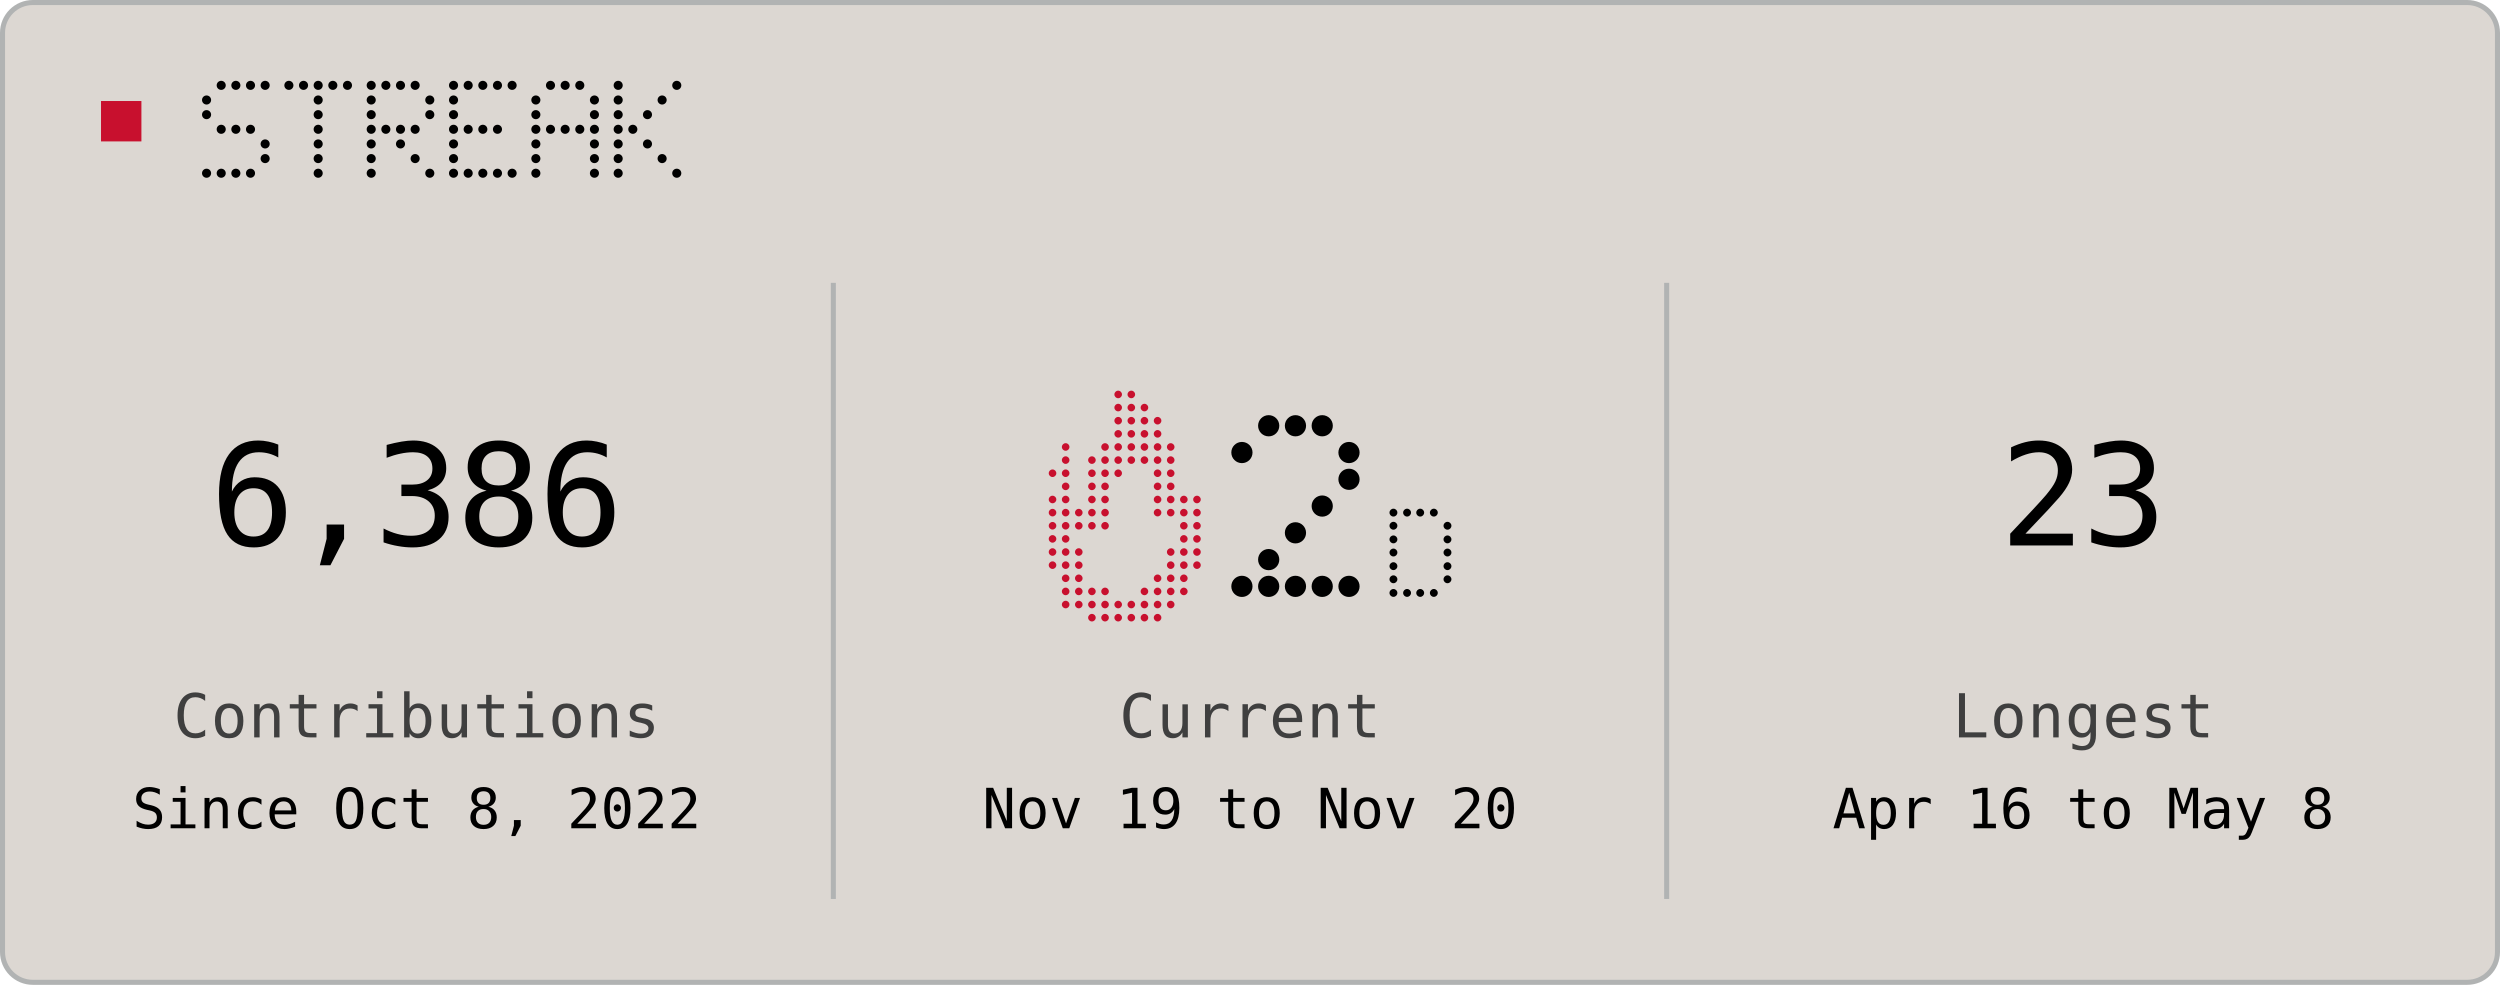
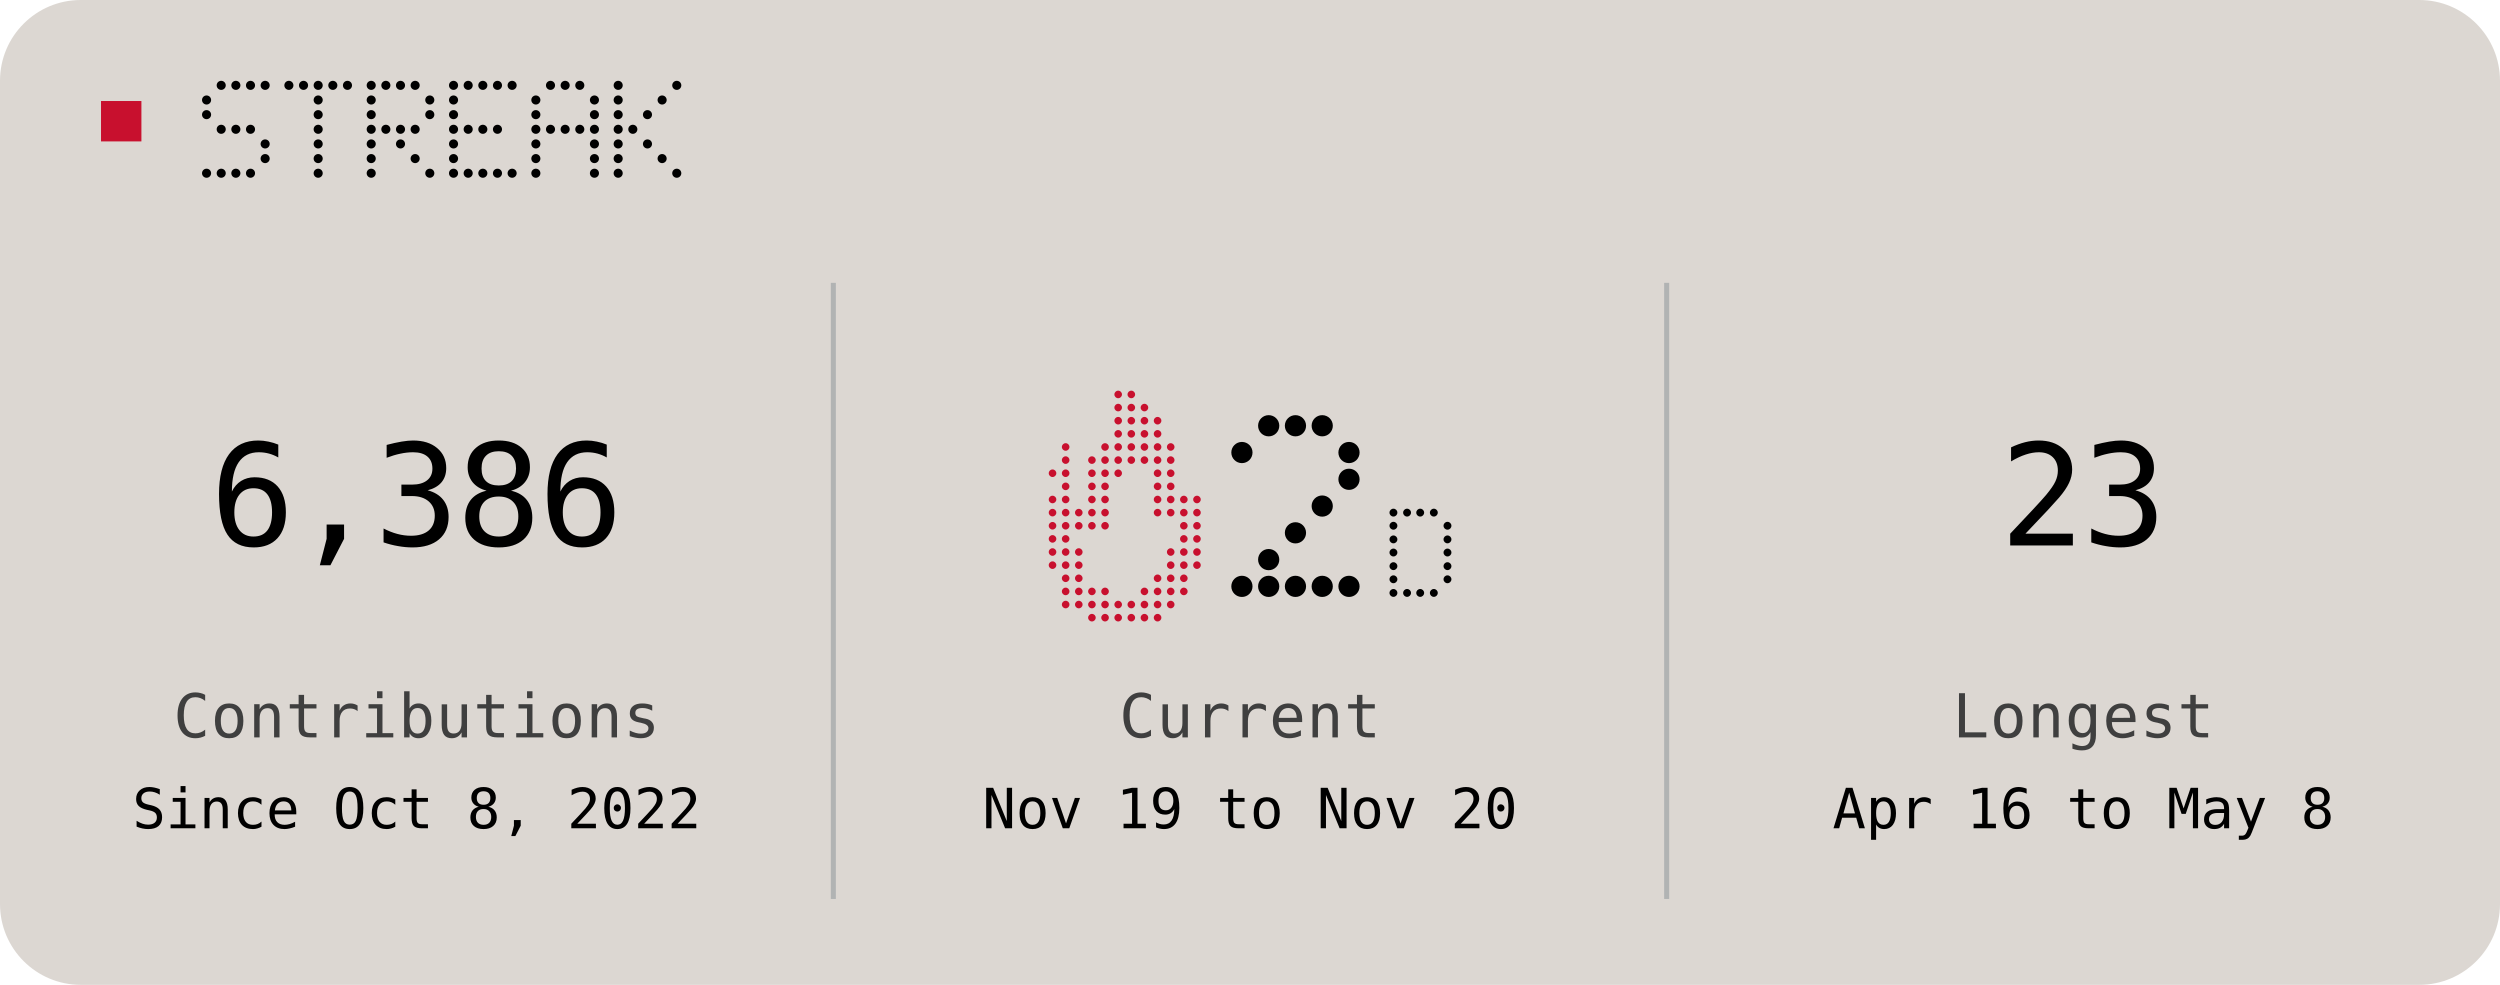
<svg xmlns="http://www.w3.org/2000/svg" width="495" height="195" viewBox="0 0 495 195" role="img">
-   <rect x="0.5" y="0.5" width="494" height="194" rx="6" fill="#DCD7D2" stroke="#B1B3B3" stroke-width="1" />
+   <rect width="495" height="195" rx="16" fill="#DCD7D2" />
  <rect x="20" y="20" width="8" height="8" fill="#C8102E" />
  <circle cx="43.8" cy="16.9" r="0.90" fill="#000000" />
  <circle cx="46.7" cy="16.9" r="0.90" fill="#000000" />
  <circle cx="49.6" cy="16.9" r="0.90" fill="#000000" />
  <circle cx="52.5" cy="16.9" r="0.90" fill="#000000" />
  <circle cx="40.9" cy="19.8" r="0.90" fill="#000000" />
  <circle cx="40.9" cy="22.7" r="0.90" fill="#000000" />
  <circle cx="43.8" cy="25.6" r="0.90" fill="#000000" />
  <circle cx="46.7" cy="25.6" r="0.90" fill="#000000" />
  <circle cx="49.6" cy="25.6" r="0.90" fill="#000000" />
  <circle cx="52.5" cy="28.5" r="0.90" fill="#000000" />
  <circle cx="52.5" cy="31.4" r="0.90" fill="#000000" />
  <circle cx="40.9" cy="34.3" r="0.90" fill="#000000" />
  <circle cx="43.8" cy="34.3" r="0.90" fill="#000000" />
  <circle cx="46.7" cy="34.3" r="0.90" fill="#000000" />
  <circle cx="49.6" cy="34.3" r="0.90" fill="#000000" />
  <circle cx="57.2" cy="16.9" r="0.90" fill="#000000" />
  <circle cx="60.1" cy="16.9" r="0.90" fill="#000000" />
  <circle cx="63.0" cy="16.9" r="0.90" fill="#000000" />
  <circle cx="65.9" cy="16.9" r="0.90" fill="#000000" />
  <circle cx="68.8" cy="16.9" r="0.90" fill="#000000" />
  <circle cx="63.0" cy="19.8" r="0.90" fill="#000000" />
  <circle cx="63.0" cy="22.7" r="0.90" fill="#000000" />
  <circle cx="63.0" cy="25.6" r="0.90" fill="#000000" />
  <circle cx="63.0" cy="28.5" r="0.90" fill="#000000" />
  <circle cx="63.0" cy="31.4" r="0.90" fill="#000000" />
  <circle cx="63.0" cy="34.3" r="0.90" fill="#000000" />
  <circle cx="73.5" cy="16.9" r="0.90" fill="#000000" />
  <circle cx="76.4" cy="16.9" r="0.90" fill="#000000" />
  <circle cx="79.3" cy="16.9" r="0.90" fill="#000000" />
  <circle cx="82.2" cy="16.9" r="0.90" fill="#000000" />
  <circle cx="73.5" cy="19.8" r="0.90" fill="#000000" />
  <circle cx="85.1" cy="19.8" r="0.90" fill="#000000" />
  <circle cx="73.5" cy="22.7" r="0.90" fill="#000000" />
  <circle cx="85.1" cy="22.7" r="0.90" fill="#000000" />
  <circle cx="73.5" cy="25.6" r="0.90" fill="#000000" />
  <circle cx="76.4" cy="25.6" r="0.90" fill="#000000" />
  <circle cx="79.3" cy="25.6" r="0.90" fill="#000000" />
  <circle cx="82.2" cy="25.6" r="0.90" fill="#000000" />
  <circle cx="73.5" cy="28.5" r="0.90" fill="#000000" />
  <circle cx="79.3" cy="28.5" r="0.90" fill="#000000" />
  <circle cx="73.5" cy="31.4" r="0.90" fill="#000000" />
  <circle cx="82.2" cy="31.4" r="0.90" fill="#000000" />
  <circle cx="73.5" cy="34.3" r="0.90" fill="#000000" />
  <circle cx="85.1" cy="34.3" r="0.90" fill="#000000" />
  <circle cx="89.8" cy="16.9" r="0.90" fill="#000000" />
  <circle cx="92.7" cy="16.9" r="0.90" fill="#000000" />
  <circle cx="95.6" cy="16.9" r="0.90" fill="#000000" />
  <circle cx="98.5" cy="16.9" r="0.90" fill="#000000" />
  <circle cx="101.4" cy="16.9" r="0.90" fill="#000000" />
  <circle cx="89.8" cy="19.8" r="0.90" fill="#000000" />
  <circle cx="89.8" cy="22.7" r="0.90" fill="#000000" />
  <circle cx="89.8" cy="25.6" r="0.90" fill="#000000" />
  <circle cx="92.7" cy="25.6" r="0.90" fill="#000000" />
  <circle cx="95.6" cy="25.6" r="0.90" fill="#000000" />
  <circle cx="98.5" cy="25.6" r="0.90" fill="#000000" />
  <circle cx="89.8" cy="28.5" r="0.90" fill="#000000" />
  <circle cx="89.8" cy="31.4" r="0.90" fill="#000000" />
  <circle cx="89.8" cy="34.3" r="0.90" fill="#000000" />
  <circle cx="92.7" cy="34.3" r="0.90" fill="#000000" />
  <circle cx="95.6" cy="34.3" r="0.90" fill="#000000" />
  <circle cx="98.5" cy="34.3" r="0.90" fill="#000000" />
  <circle cx="101.4" cy="34.3" r="0.90" fill="#000000" />
  <circle cx="109.0" cy="16.9" r="0.90" fill="#000000" />
  <circle cx="111.9" cy="16.9" r="0.90" fill="#000000" />
  <circle cx="114.8" cy="16.9" r="0.90" fill="#000000" />
  <circle cx="106.1" cy="19.8" r="0.90" fill="#000000" />
  <circle cx="117.7" cy="19.8" r="0.90" fill="#000000" />
  <circle cx="106.1" cy="22.7" r="0.90" fill="#000000" />
  <circle cx="117.7" cy="22.7" r="0.90" fill="#000000" />
  <circle cx="106.1" cy="25.6" r="0.90" fill="#000000" />
  <circle cx="109.0" cy="25.6" r="0.90" fill="#000000" />
  <circle cx="111.9" cy="25.6" r="0.90" fill="#000000" />
  <circle cx="114.8" cy="25.6" r="0.90" fill="#000000" />
  <circle cx="117.7" cy="25.6" r="0.90" fill="#000000" />
  <circle cx="106.1" cy="28.5" r="0.90" fill="#000000" />
  <circle cx="117.7" cy="28.5" r="0.90" fill="#000000" />
  <circle cx="106.1" cy="31.4" r="0.90" fill="#000000" />
  <circle cx="117.7" cy="31.4" r="0.90" fill="#000000" />
  <circle cx="106.1" cy="34.3" r="0.90" fill="#000000" />
  <circle cx="117.7" cy="34.3" r="0.90" fill="#000000" />
  <circle cx="122.4" cy="16.9" r="0.90" fill="#000000" />
  <circle cx="134.0" cy="16.9" r="0.90" fill="#000000" />
  <circle cx="122.4" cy="19.8" r="0.90" fill="#000000" />
  <circle cx="131.1" cy="19.8" r="0.90" fill="#000000" />
  <circle cx="122.4" cy="22.7" r="0.90" fill="#000000" />
  <circle cx="128.2" cy="22.7" r="0.90" fill="#000000" />
  <circle cx="122.4" cy="25.6" r="0.90" fill="#000000" />
  <circle cx="125.3" cy="25.6" r="0.90" fill="#000000" />
  <circle cx="122.4" cy="28.5" r="0.90" fill="#000000" />
  <circle cx="128.2" cy="28.5" r="0.90" fill="#000000" />
  <circle cx="122.4" cy="31.4" r="0.90" fill="#000000" />
  <circle cx="131.1" cy="31.4" r="0.90" fill="#000000" />
  <circle cx="122.4" cy="34.3" r="0.90" fill="#000000" />
  <circle cx="134.0" cy="34.3" r="0.90" fill="#000000" />
  <line x1="165.0" y1="56" x2="165.0" y2="178" stroke="#B1B3B3" />
  <line x1="330.0" y1="56" x2="330.0" y2="178" stroke="#B1B3B3" />
  <text x="82.5" y="108" fill="#000000" text-anchor="middle" font-family="ui-monospace, Geist Mono, monospace" font-size="28" letter-spacing="-0.6" dominant-baseline="auto">6,386</text>
  <text x="82.5" y="146" fill="#3F3F3F" text-anchor="middle" font-family="ui-monospace, Geist Mono, monospace" font-size="12" letter-spacing="0.2" dominant-baseline="auto">Contributions</text>
  <text x="82.5" y="164" fill="#000000" text-anchor="middle" font-family="ui-monospace, Geist Mono, monospace" font-size="11" letter-spacing="0" dominant-baseline="auto">Since Oct 8, 2022</text>
  <circle cx="221.4" cy="78.1" r="0.75" fill="#C8102E" />
  <circle cx="224.0" cy="78.1" r="0.75" fill="#C8102E" />
  <circle cx="221.4" cy="80.7" r="0.75" fill="#C8102E" />
  <circle cx="224.0" cy="80.7" r="0.75" fill="#C8102E" />
  <circle cx="226.6" cy="80.7" r="0.75" fill="#C8102E" />
  <circle cx="221.4" cy="83.3" r="0.75" fill="#C8102E" />
  <circle cx="224.0" cy="83.3" r="0.75" fill="#C8102E" />
  <circle cx="226.6" cy="83.3" r="0.75" fill="#C8102E" />
  <circle cx="229.2" cy="83.3" r="0.75" fill="#C8102E" />
  <circle cx="221.4" cy="85.9" r="0.75" fill="#C8102E" />
  <circle cx="224.0" cy="85.9" r="0.75" fill="#C8102E" />
  <circle cx="226.6" cy="85.9" r="0.75" fill="#C8102E" />
  <circle cx="229.2" cy="85.9" r="0.75" fill="#C8102E" />
  <circle cx="211.0" cy="88.5" r="0.75" fill="#C8102E" />
  <circle cx="218.8" cy="88.5" r="0.75" fill="#C8102E" />
  <circle cx="221.4" cy="88.5" r="0.75" fill="#C8102E" />
  <circle cx="224.0" cy="88.5" r="0.75" fill="#C8102E" />
  <circle cx="226.6" cy="88.5" r="0.75" fill="#C8102E" />
  <circle cx="229.2" cy="88.5" r="0.75" fill="#C8102E" />
  <circle cx="231.8" cy="88.5" r="0.75" fill="#C8102E" />
  <circle cx="211.0" cy="91.1" r="0.75" fill="#C8102E" />
  <circle cx="216.2" cy="91.1" r="0.75" fill="#C8102E" />
  <circle cx="218.8" cy="91.1" r="0.75" fill="#C8102E" />
  <circle cx="221.4" cy="91.1" r="0.75" fill="#C8102E" />
  <circle cx="224.0" cy="91.1" r="0.75" fill="#C8102E" />
  <circle cx="226.6" cy="91.1" r="0.75" fill="#C8102E" />
  <circle cx="229.2" cy="91.1" r="0.75" fill="#C8102E" />
  <circle cx="231.8" cy="91.1" r="0.75" fill="#C8102E" />
  <circle cx="208.4" cy="93.7" r="0.75" fill="#C8102E" />
  <circle cx="211.0" cy="93.7" r="0.75" fill="#C8102E" />
  <circle cx="216.2" cy="93.7" r="0.75" fill="#C8102E" />
  <circle cx="218.8" cy="93.7" r="0.75" fill="#C8102E" />
  <circle cx="221.4" cy="93.7" r="0.75" fill="#C8102E" />
  <circle cx="229.2" cy="93.7" r="0.75" fill="#C8102E" />
  <circle cx="231.8" cy="93.7" r="0.75" fill="#C8102E" />
  <circle cx="211.0" cy="96.3" r="0.75" fill="#C8102E" />
  <circle cx="216.2" cy="96.3" r="0.75" fill="#C8102E" />
  <circle cx="218.8" cy="96.3" r="0.75" fill="#C8102E" />
  <circle cx="229.2" cy="96.3" r="0.75" fill="#C8102E" />
  <circle cx="231.8" cy="96.3" r="0.75" fill="#C8102E" />
  <circle cx="208.4" cy="98.9" r="0.75" fill="#C8102E" />
  <circle cx="211.0" cy="98.9" r="0.75" fill="#C8102E" />
  <circle cx="216.2" cy="98.9" r="0.75" fill="#C8102E" />
  <circle cx="218.8" cy="98.9" r="0.75" fill="#C8102E" />
  <circle cx="229.2" cy="98.9" r="0.75" fill="#C8102E" />
  <circle cx="231.8" cy="98.9" r="0.75" fill="#C8102E" />
  <circle cx="234.4" cy="98.9" r="0.75" fill="#C8102E" />
  <circle cx="237.0" cy="98.9" r="0.75" fill="#C8102E" />
  <circle cx="208.4" cy="101.5" r="0.75" fill="#C8102E" />
  <circle cx="211.0" cy="101.5" r="0.75" fill="#C8102E" />
  <circle cx="213.6" cy="101.5" r="0.75" fill="#C8102E" />
  <circle cx="216.2" cy="101.5" r="0.75" fill="#C8102E" />
  <circle cx="218.8" cy="101.5" r="0.75" fill="#C8102E" />
  <circle cx="229.2" cy="101.5" r="0.75" fill="#C8102E" />
  <circle cx="231.8" cy="101.5" r="0.75" fill="#C8102E" />
  <circle cx="234.4" cy="101.5" r="0.75" fill="#C8102E" />
  <circle cx="237.0" cy="101.5" r="0.75" fill="#C8102E" />
  <circle cx="208.4" cy="104.1" r="0.75" fill="#C8102E" />
  <circle cx="211.0" cy="104.1" r="0.75" fill="#C8102E" />
  <circle cx="213.6" cy="104.1" r="0.75" fill="#C8102E" />
  <circle cx="216.2" cy="104.1" r="0.75" fill="#C8102E" />
  <circle cx="218.8" cy="104.1" r="0.75" fill="#C8102E" />
  <circle cx="234.4" cy="104.1" r="0.75" fill="#C8102E" />
  <circle cx="237.0" cy="104.1" r="0.75" fill="#C8102E" />
  <circle cx="208.4" cy="106.7" r="0.75" fill="#C8102E" />
  <circle cx="211.0" cy="106.7" r="0.75" fill="#C8102E" />
  <circle cx="234.4" cy="106.7" r="0.75" fill="#C8102E" />
  <circle cx="237.0" cy="106.7" r="0.75" fill="#C8102E" />
  <circle cx="208.4" cy="109.3" r="0.75" fill="#C8102E" />
  <circle cx="211.0" cy="109.3" r="0.75" fill="#C8102E" />
  <circle cx="213.6" cy="109.3" r="0.75" fill="#C8102E" />
  <circle cx="231.8" cy="109.3" r="0.75" fill="#C8102E" />
  <circle cx="234.4" cy="109.3" r="0.75" fill="#C8102E" />
  <circle cx="237.0" cy="109.3" r="0.75" fill="#C8102E" />
  <circle cx="208.4" cy="111.9" r="0.75" fill="#C8102E" />
  <circle cx="211.0" cy="111.9" r="0.75" fill="#C8102E" />
  <circle cx="213.6" cy="111.9" r="0.75" fill="#C8102E" />
  <circle cx="231.8" cy="111.9" r="0.75" fill="#C8102E" />
  <circle cx="234.4" cy="111.9" r="0.75" fill="#C8102E" />
  <circle cx="237.0" cy="111.9" r="0.75" fill="#C8102E" />
  <circle cx="211.0" cy="114.5" r="0.75" fill="#C8102E" />
  <circle cx="213.6" cy="114.5" r="0.75" fill="#C8102E" />
  <circle cx="229.2" cy="114.5" r="0.75" fill="#C8102E" />
  <circle cx="231.8" cy="114.5" r="0.75" fill="#C8102E" />
  <circle cx="234.4" cy="114.5" r="0.75" fill="#C8102E" />
  <circle cx="211.0" cy="117.1" r="0.75" fill="#C8102E" />
  <circle cx="213.6" cy="117.1" r="0.75" fill="#C8102E" />
  <circle cx="216.2" cy="117.1" r="0.75" fill="#C8102E" />
  <circle cx="218.8" cy="117.1" r="0.75" fill="#C8102E" />
  <circle cx="226.6" cy="117.1" r="0.75" fill="#C8102E" />
  <circle cx="229.2" cy="117.1" r="0.75" fill="#C8102E" />
  <circle cx="231.8" cy="117.1" r="0.75" fill="#C8102E" />
  <circle cx="234.4" cy="117.1" r="0.75" fill="#C8102E" />
  <circle cx="211.0" cy="119.7" r="0.75" fill="#C8102E" />
  <circle cx="213.6" cy="119.7" r="0.75" fill="#C8102E" />
  <circle cx="216.2" cy="119.7" r="0.75" fill="#C8102E" />
  <circle cx="218.8" cy="119.7" r="0.75" fill="#C8102E" />
  <circle cx="221.4" cy="119.7" r="0.75" fill="#C8102E" />
  <circle cx="224.0" cy="119.7" r="0.75" fill="#C8102E" />
  <circle cx="226.6" cy="119.7" r="0.75" fill="#C8102E" />
  <circle cx="229.2" cy="119.7" r="0.75" fill="#C8102E" />
  <circle cx="231.8" cy="119.7" r="0.75" fill="#C8102E" />
  <circle cx="216.2" cy="122.3" r="0.75" fill="#C8102E" />
  <circle cx="218.8" cy="122.3" r="0.75" fill="#C8102E" />
  <circle cx="221.4" cy="122.3" r="0.75" fill="#C8102E" />
  <circle cx="224.0" cy="122.3" r="0.75" fill="#C8102E" />
  <circle cx="226.6" cy="122.3" r="0.75" fill="#C8102E" />
  <circle cx="229.2" cy="122.3" r="0.75" fill="#C8102E" />
  <circle cx="251.2" cy="84.3" r="2.10" fill="#000000" />
  <circle cx="256.5" cy="84.3" r="2.10" fill="#000000" />
  <circle cx="261.8" cy="84.3" r="2.10" fill="#000000" />
  <circle cx="245.9" cy="89.6" r="2.10" fill="#000000" />
  <circle cx="267.1" cy="89.6" r="2.10" fill="#000000" />
  <circle cx="267.1" cy="94.9" r="2.10" fill="#000000" />
  <circle cx="261.8" cy="100.2" r="2.10" fill="#000000" />
  <circle cx="256.5" cy="105.5" r="2.10" fill="#000000" />
  <circle cx="251.2" cy="110.8" r="2.10" fill="#000000" />
  <circle cx="245.9" cy="116.1" r="2.10" fill="#000000" />
  <circle cx="251.2" cy="116.1" r="2.10" fill="#000000" />
  <circle cx="256.5" cy="116.1" r="2.10" fill="#000000" />
  <circle cx="261.8" cy="116.1" r="2.10" fill="#000000" />
  <circle cx="267.1" cy="116.1" r="2.10" fill="#000000" />
  <circle cx="275.9" cy="101.5" r="0.78" fill="#000000" />
  <circle cx="278.6" cy="101.5" r="0.78" fill="#000000" />
  <circle cx="281.2" cy="101.5" r="0.78" fill="#000000" />
  <circle cx="283.9" cy="101.5" r="0.78" fill="#000000" />
  <circle cx="275.9" cy="104.1" r="0.78" fill="#000000" />
  <circle cx="286.6" cy="104.1" r="0.78" fill="#000000" />
  <circle cx="275.9" cy="106.8" r="0.78" fill="#000000" />
  <circle cx="286.6" cy="106.8" r="0.78" fill="#000000" />
  <circle cx="275.9" cy="109.4" r="0.78" fill="#000000" />
  <circle cx="286.6" cy="109.4" r="0.78" fill="#000000" />
  <circle cx="275.9" cy="112.1" r="0.78" fill="#000000" />
  <circle cx="286.6" cy="112.1" r="0.78" fill="#000000" />
  <circle cx="275.9" cy="114.7" r="0.78" fill="#000000" />
  <circle cx="286.6" cy="114.7" r="0.78" fill="#000000" />
  <circle cx="275.9" cy="117.4" r="0.78" fill="#000000" />
  <circle cx="278.6" cy="117.4" r="0.78" fill="#000000" />
  <circle cx="281.2" cy="117.4" r="0.78" fill="#000000" />
  <circle cx="283.9" cy="117.4" r="0.78" fill="#000000" />
  <text x="247.5" y="146" fill="#3F3F3F" text-anchor="middle" font-family="ui-monospace, Geist Mono, monospace" font-size="12" letter-spacing="0.2" dominant-baseline="auto">Current</text>
  <text x="247.5" y="164" fill="#000000" text-anchor="middle" font-family="ui-monospace, Geist Mono, monospace" font-size="11" letter-spacing="0" dominant-baseline="auto">Nov 19 to Nov 20</text>
  <text x="412.5" y="108" fill="#000000" text-anchor="middle" font-family="ui-monospace, Geist Mono, monospace" font-size="28" letter-spacing="-0.6" dominant-baseline="auto">23</text>
  <text x="412.5" y="146" fill="#3F3F3F" text-anchor="middle" font-family="ui-monospace, Geist Mono, monospace" font-size="12" letter-spacing="0.2" dominant-baseline="auto">Longest</text>
  <text x="412.5" y="164" fill="#000000" text-anchor="middle" font-family="ui-monospace, Geist Mono, monospace" font-size="11" letter-spacing="0" dominant-baseline="auto">Apr 16 to May 8</text>
</svg>
